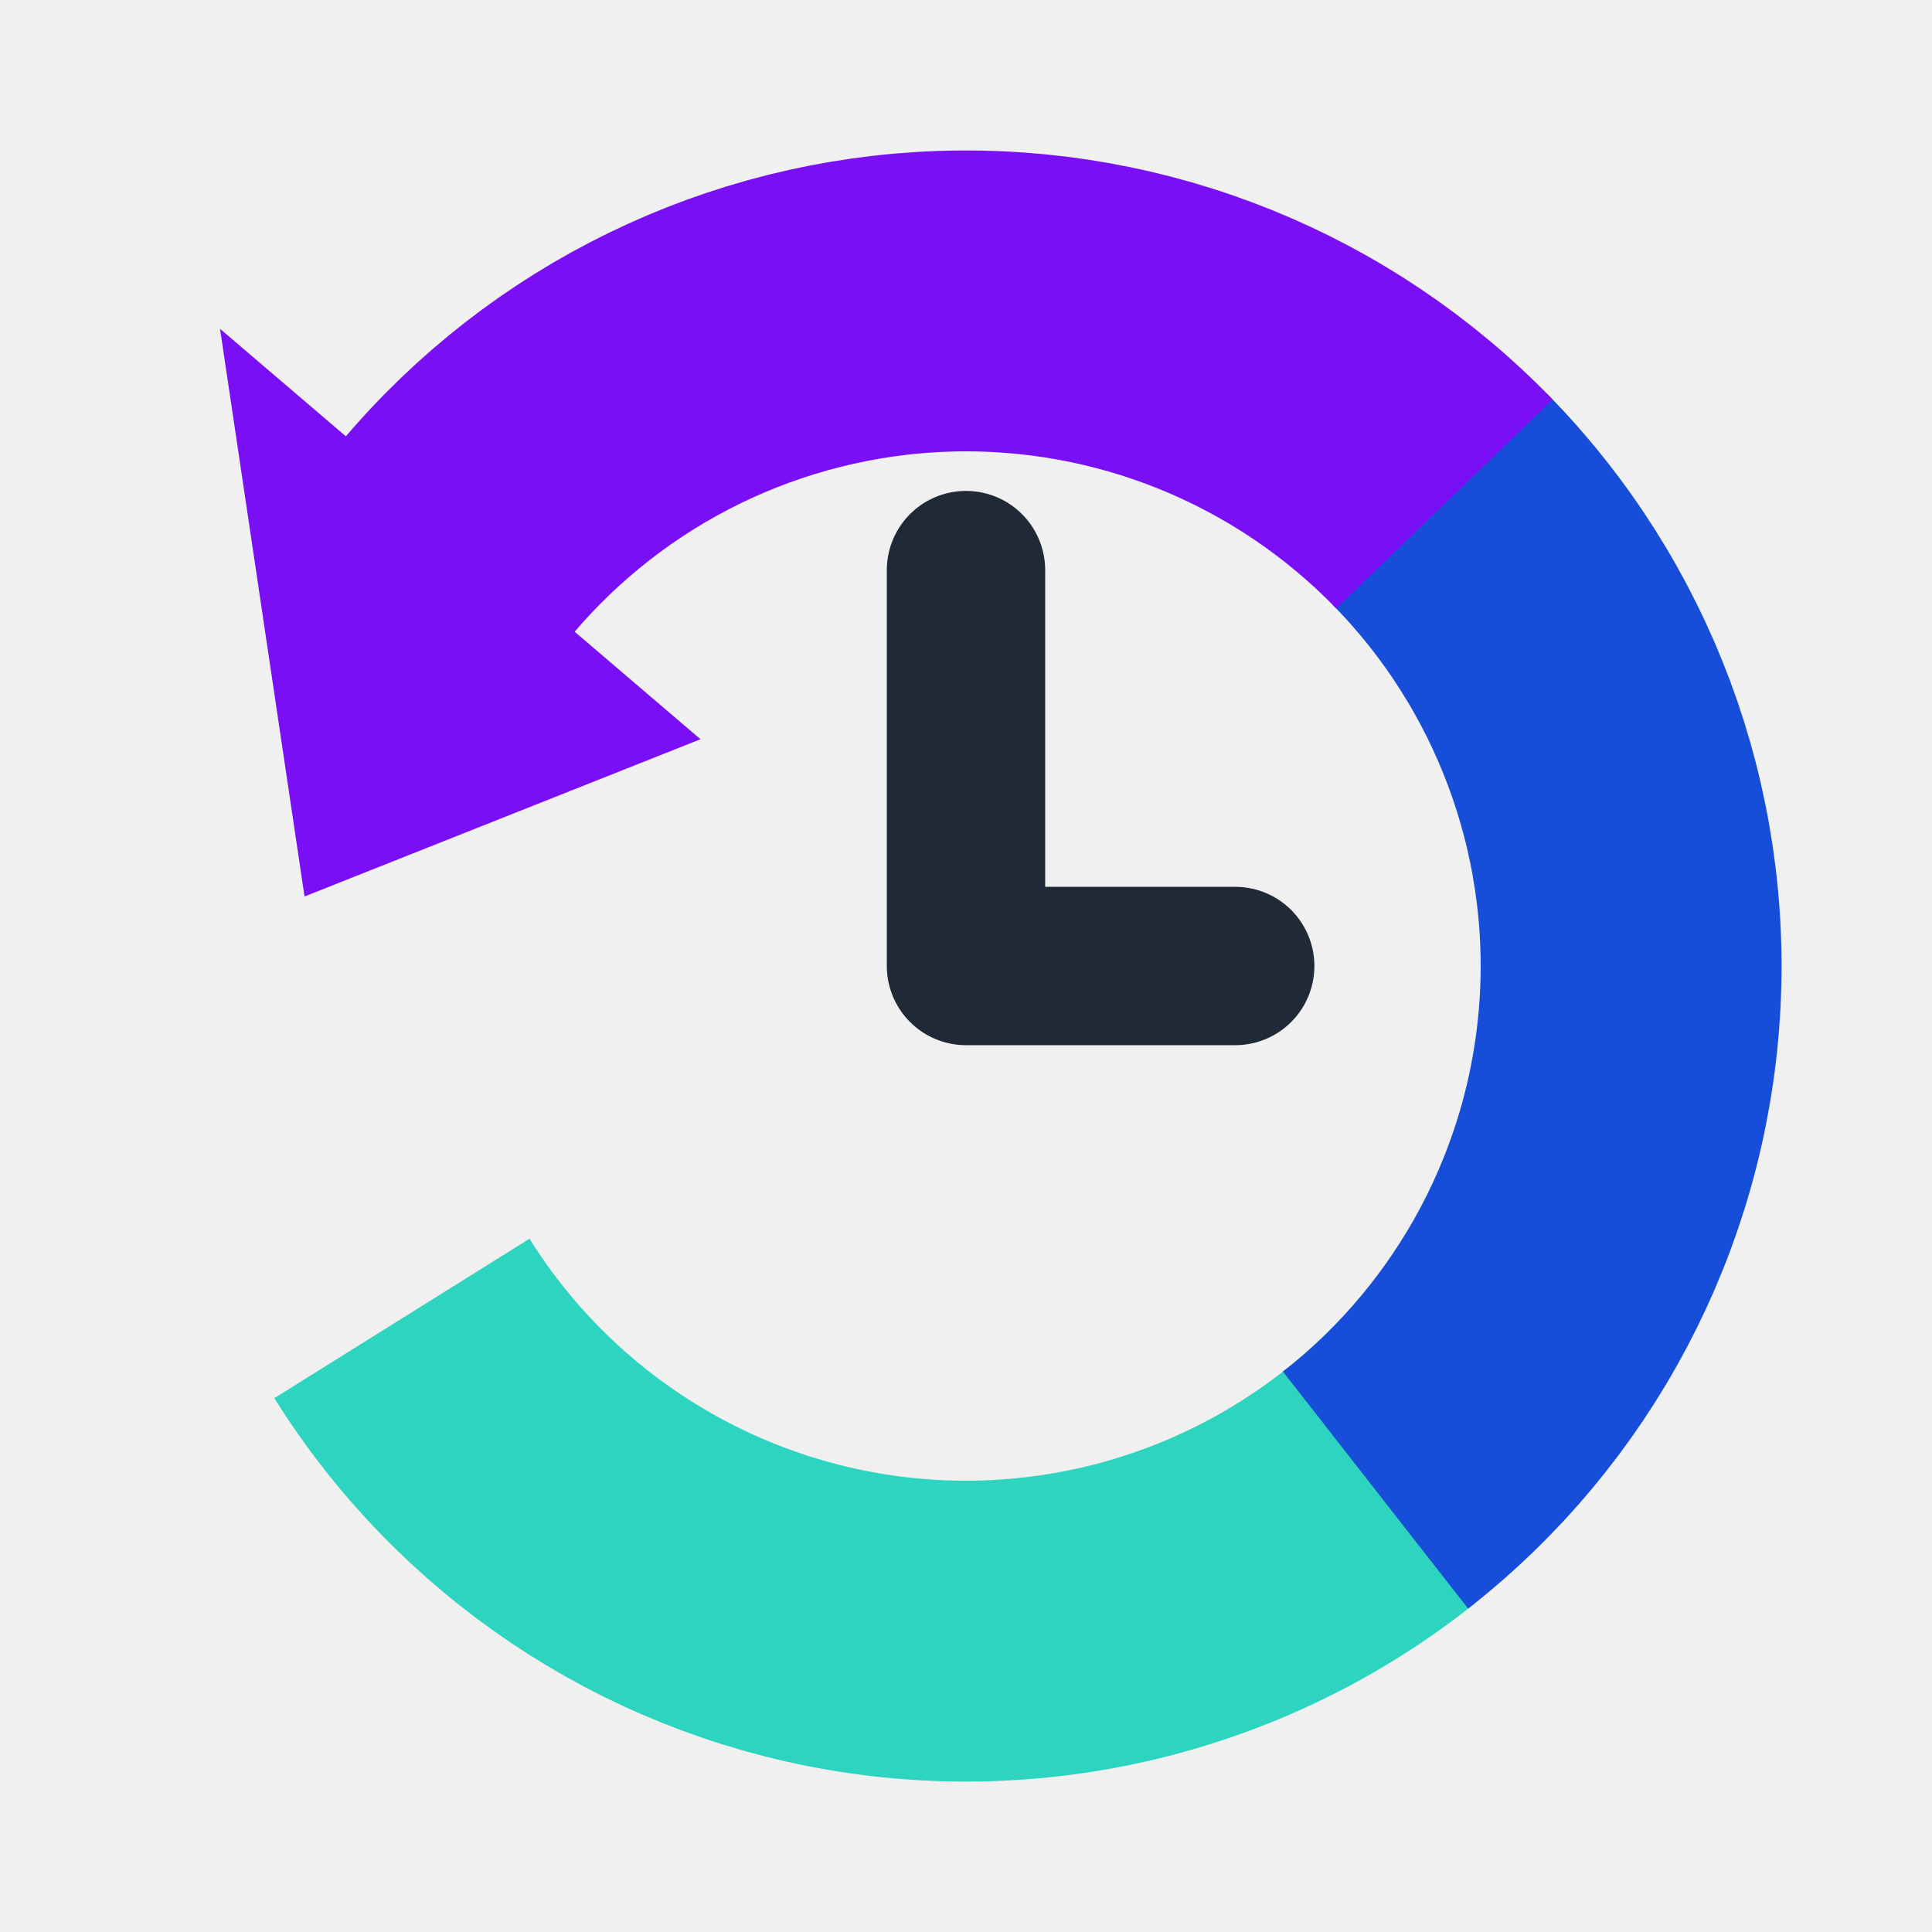
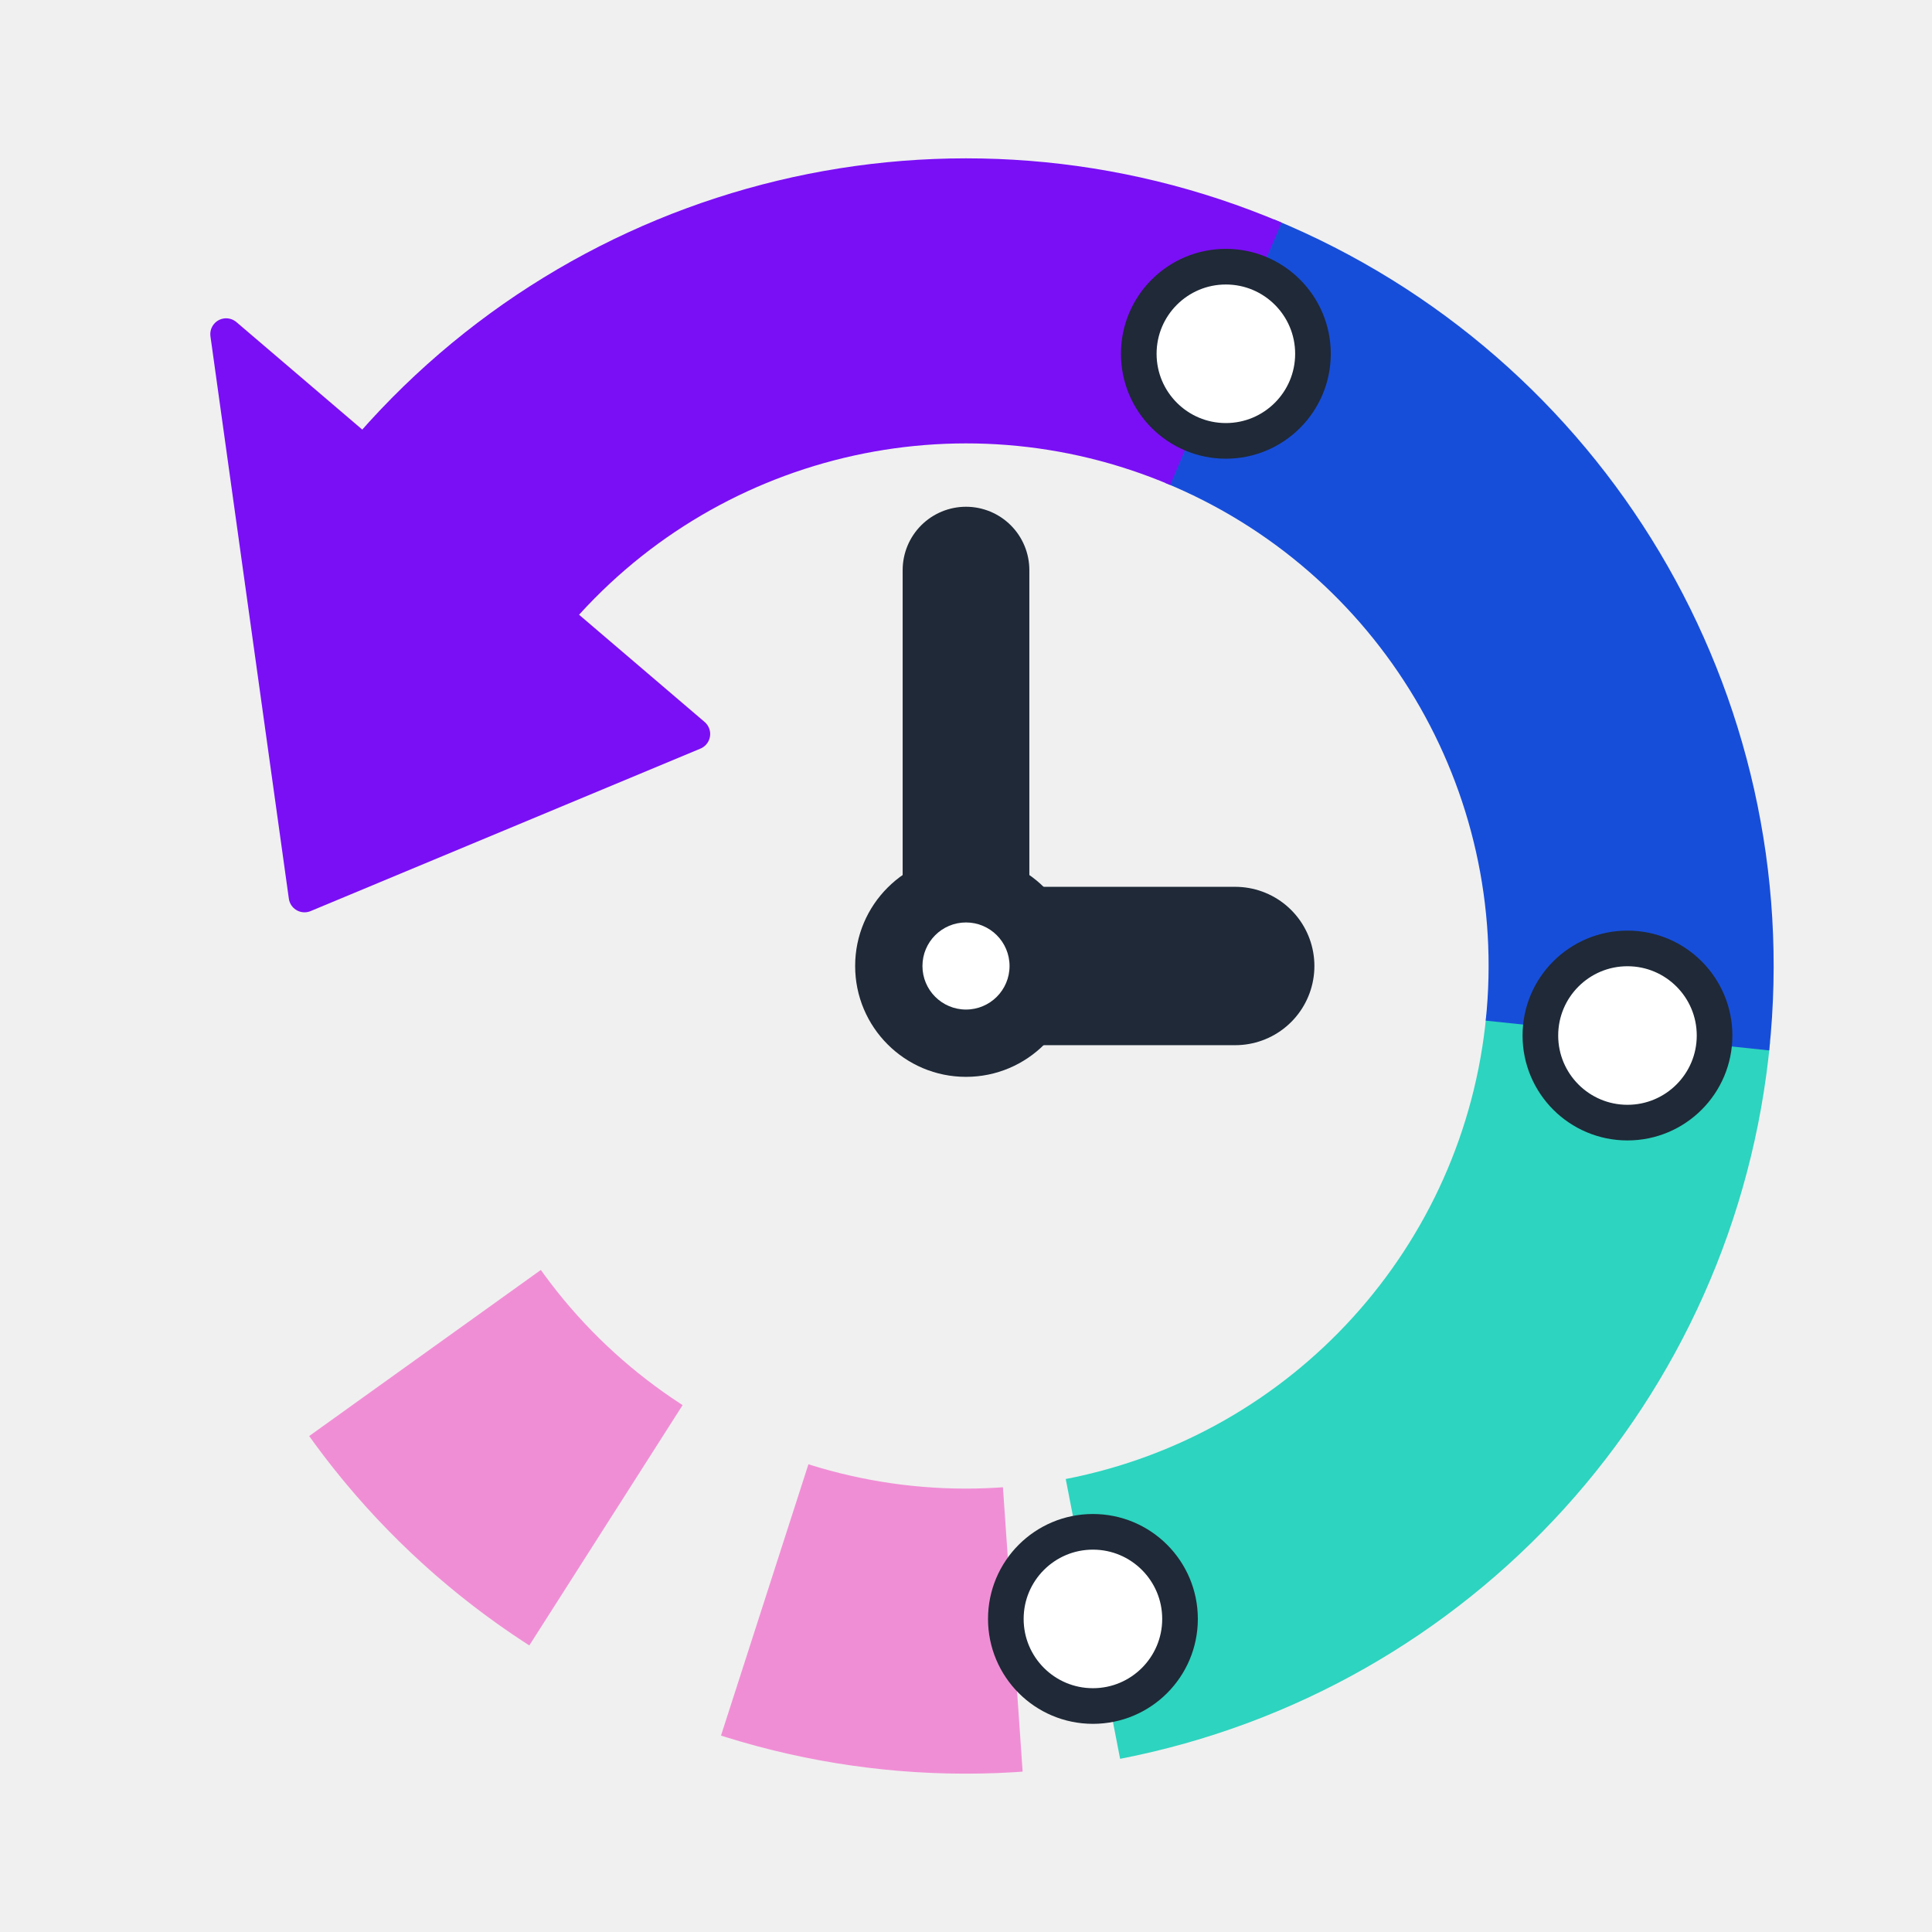
<svg xmlns="http://www.w3.org/2000/svg" viewBox="6 6 244 244" width="256" height="256" role="img" aria-label="radinfra-history">
  <style>
@media (prefers-color-scheme: dark) {
  .ink { stroke: #f3f4f6 }
  .ink-fill { fill: #f3f4f6 }
  .ink-stroke { stroke: #f3f4f6 }
  .paper { fill: #111827 }
  .spoke { stroke: #4b5563 }
  .word { fill: #f3f4f6 }
  .accent { fill: #7aa2ff }
}
</style>
-   <path d="M56.76 172.51A84 84 0 0 0 180.41 193.65" fill="none" stroke="#2dd4bf" stroke-width="38" />
-   <path d="M179.72 194.19A84 84 0 0 0 187.81 69.02" fill="none" stroke="#174ed9" stroke-width="38" />
-   <path d="M188.42 69.65A84 84 0 0 0 63.65 74.01" fill="none" stroke="#7a0ff5" stroke-width="38" />
-   <path d="M33.79 47.53L44.46 119.22L94.47 99.36Z" fill="#7a0ff5" />
-   <path class="ink" d="M128 128L162 128M128 128L128 78" stroke="#1f2937" stroke-width="20" stroke-linecap="round" fill="none" />
+   <path d="M53.83 167.44A84 84 0 0 0 144.89 210.28" fill="none" stroke="#f08ed5" stroke-width="36" stroke-dasharray="31.74 22.22" stroke-dashoffset="-11.11" />
+   <path d="M144.03 210.46A84 84 0 0 0 211.63 135.91" fill="none" stroke="#2dd4bf" stroke-width="36" />
+   <path d="M211.54 136.78A84 84 0 0 0 160.01 50.34" fill="none" stroke="#174ed9" stroke-width="36" />
+   <path d="M160.82 50.68A84 84 0 0 0 63.65 74.01" fill="none" stroke="#7a0ff5" stroke-width="36" />
+   <path d="M34.56 48.2L44.46 119.22L93.69 98.7Z" fill="#7a0ff5" stroke="#7a0ff5" stroke-width="4" stroke-linejoin="round" />
+   <path class="ink" d="M128 128L162 128" stroke="#1f2937" stroke-width="20" stroke-linecap="round" fill="none" />
+   <path class="ink" d="M128 128L128 78" stroke="#1f2937" stroke-width="16" stroke-linecap="round" fill="none" />
+   <circle class="ink-fill" cx="128" cy="128" r="14" fill="#1f2937" />
+   <circle class="paper" cx="128" cy="128" r="5.5" fill="#ffffff" />
+   <circle class="paper ink-stroke" cx="144.03" cy="210.46" r="11" fill="#ffffff" stroke="#1f2937" stroke-width="4.5" />
+   <circle class="paper ink-stroke" cx="211.54" cy="136.78" r="11" fill="#ffffff" stroke="#1f2937" stroke-width="4.5" />
+   <circle class="paper ink-stroke" cx="160.82" cy="50.68" r="11" fill="#ffffff" stroke="#1f2937" stroke-width="4.5" />
</svg>
